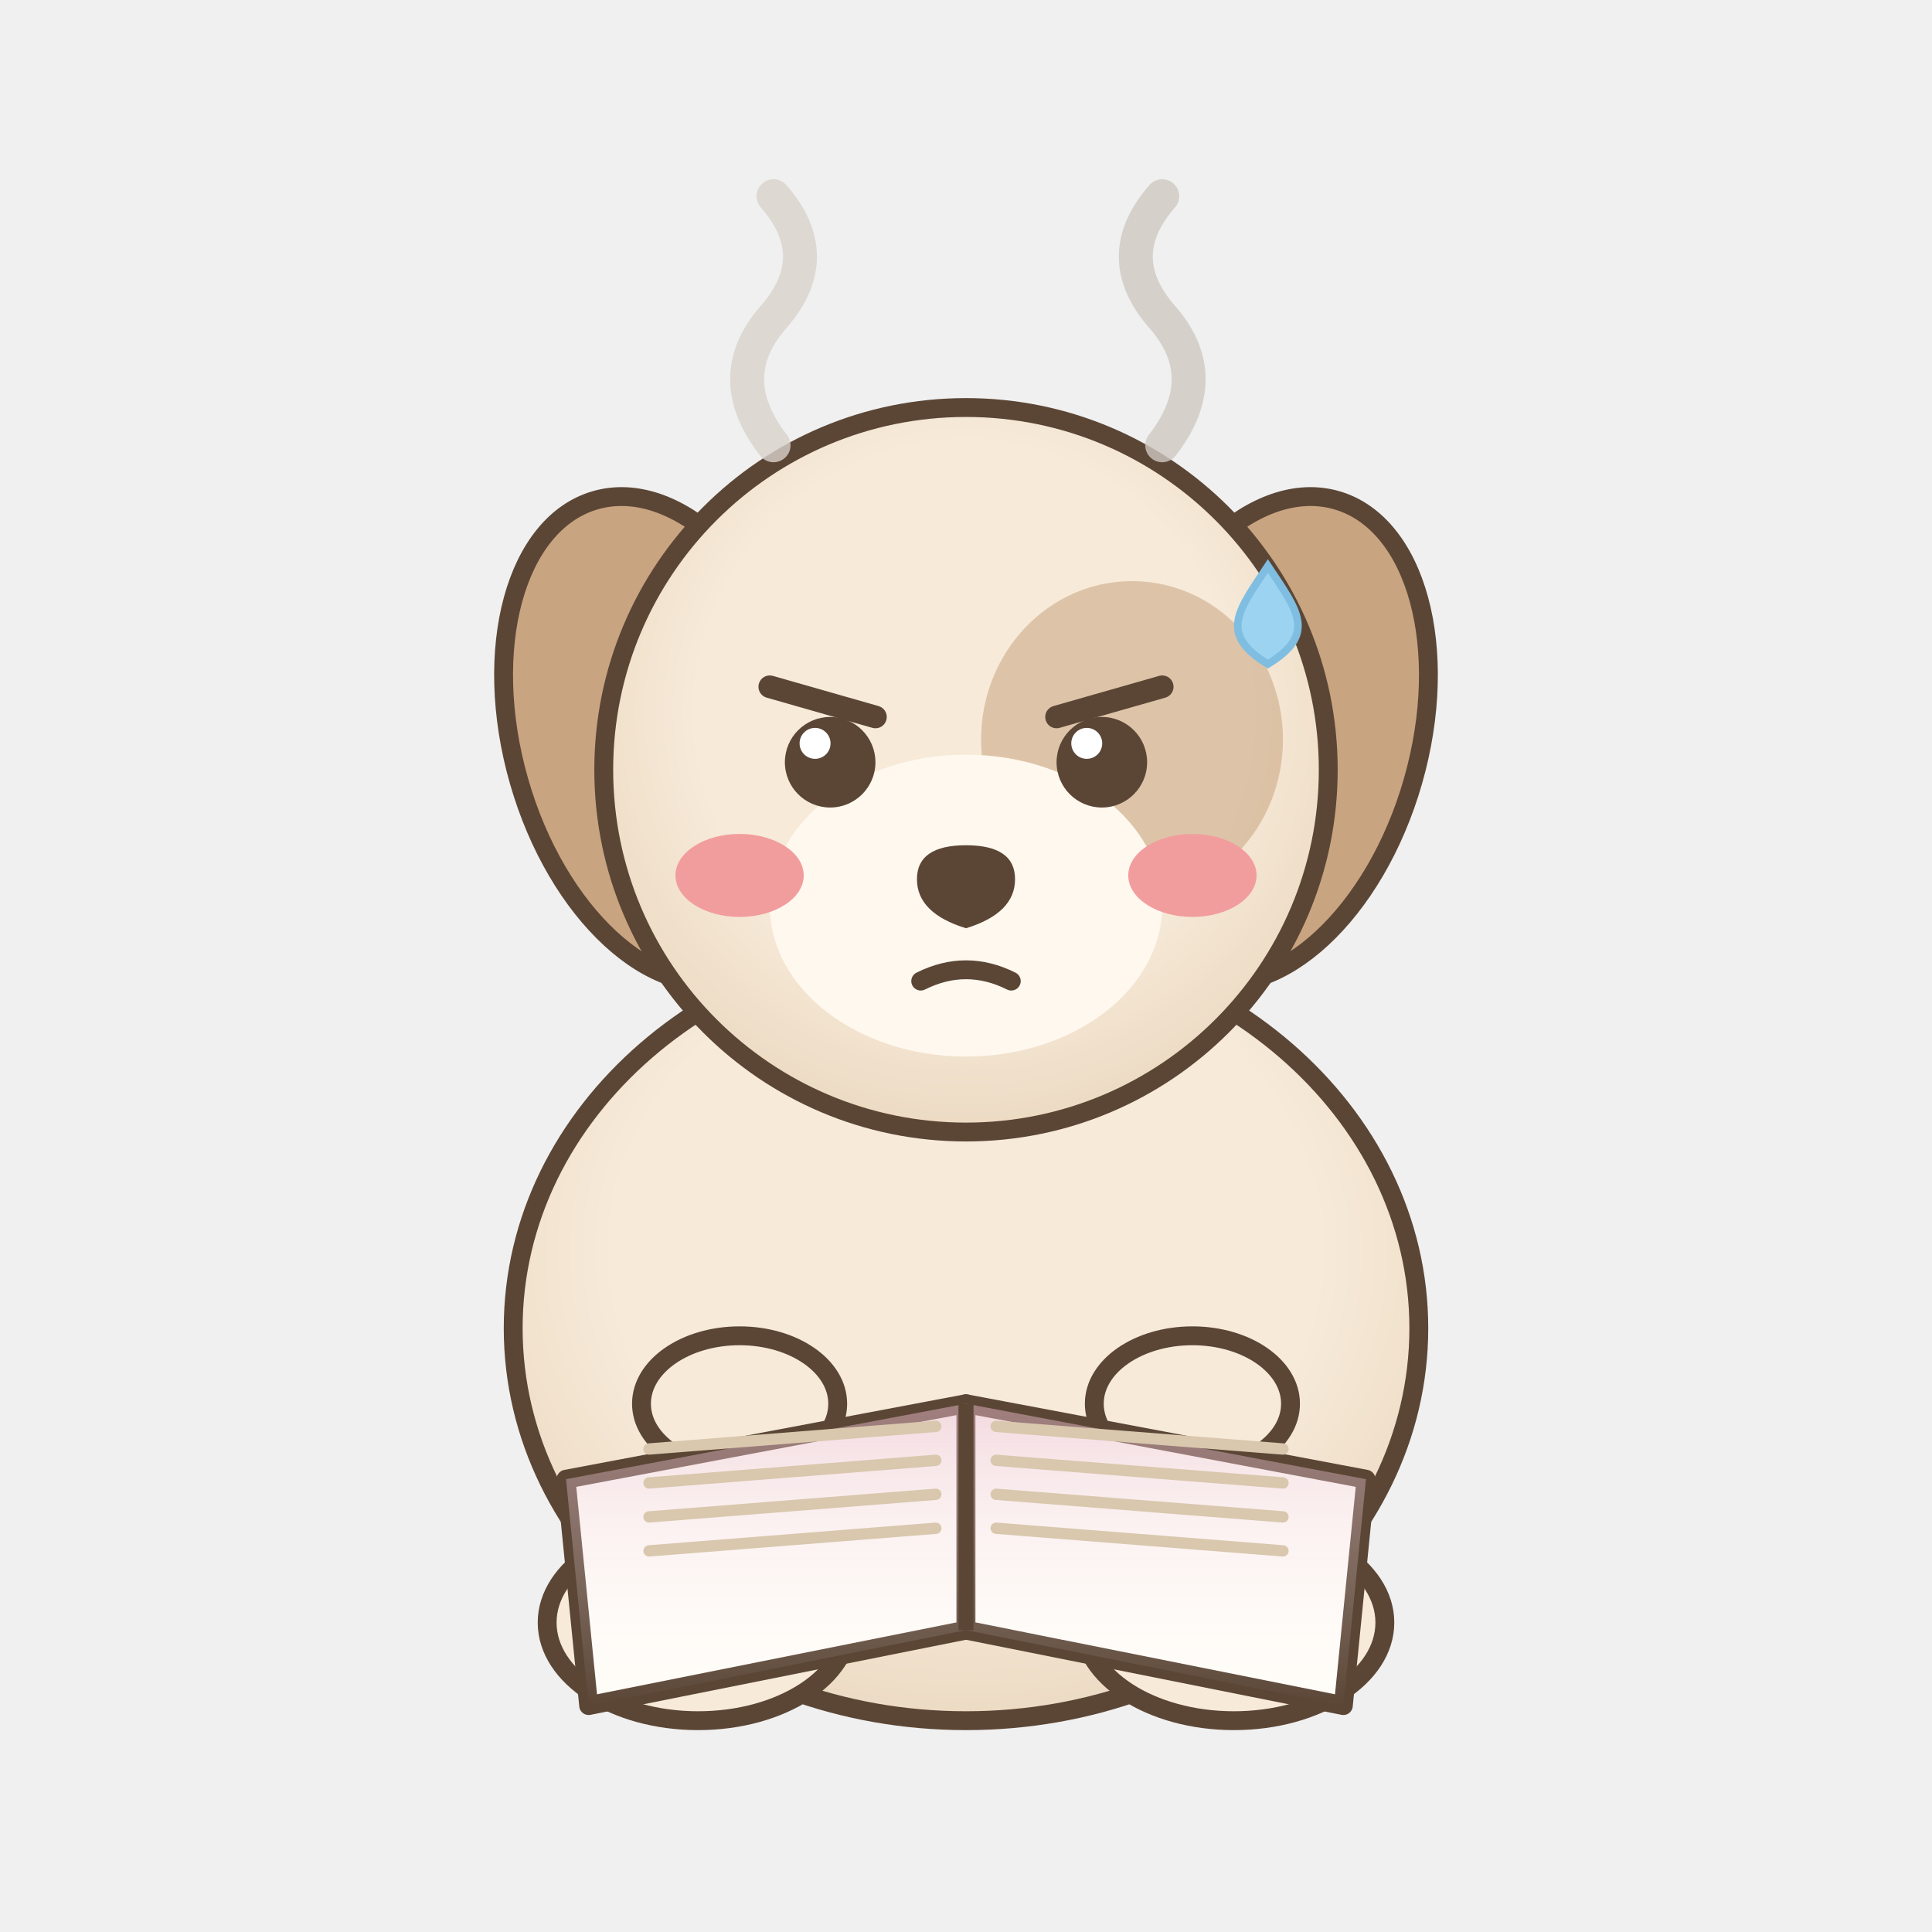
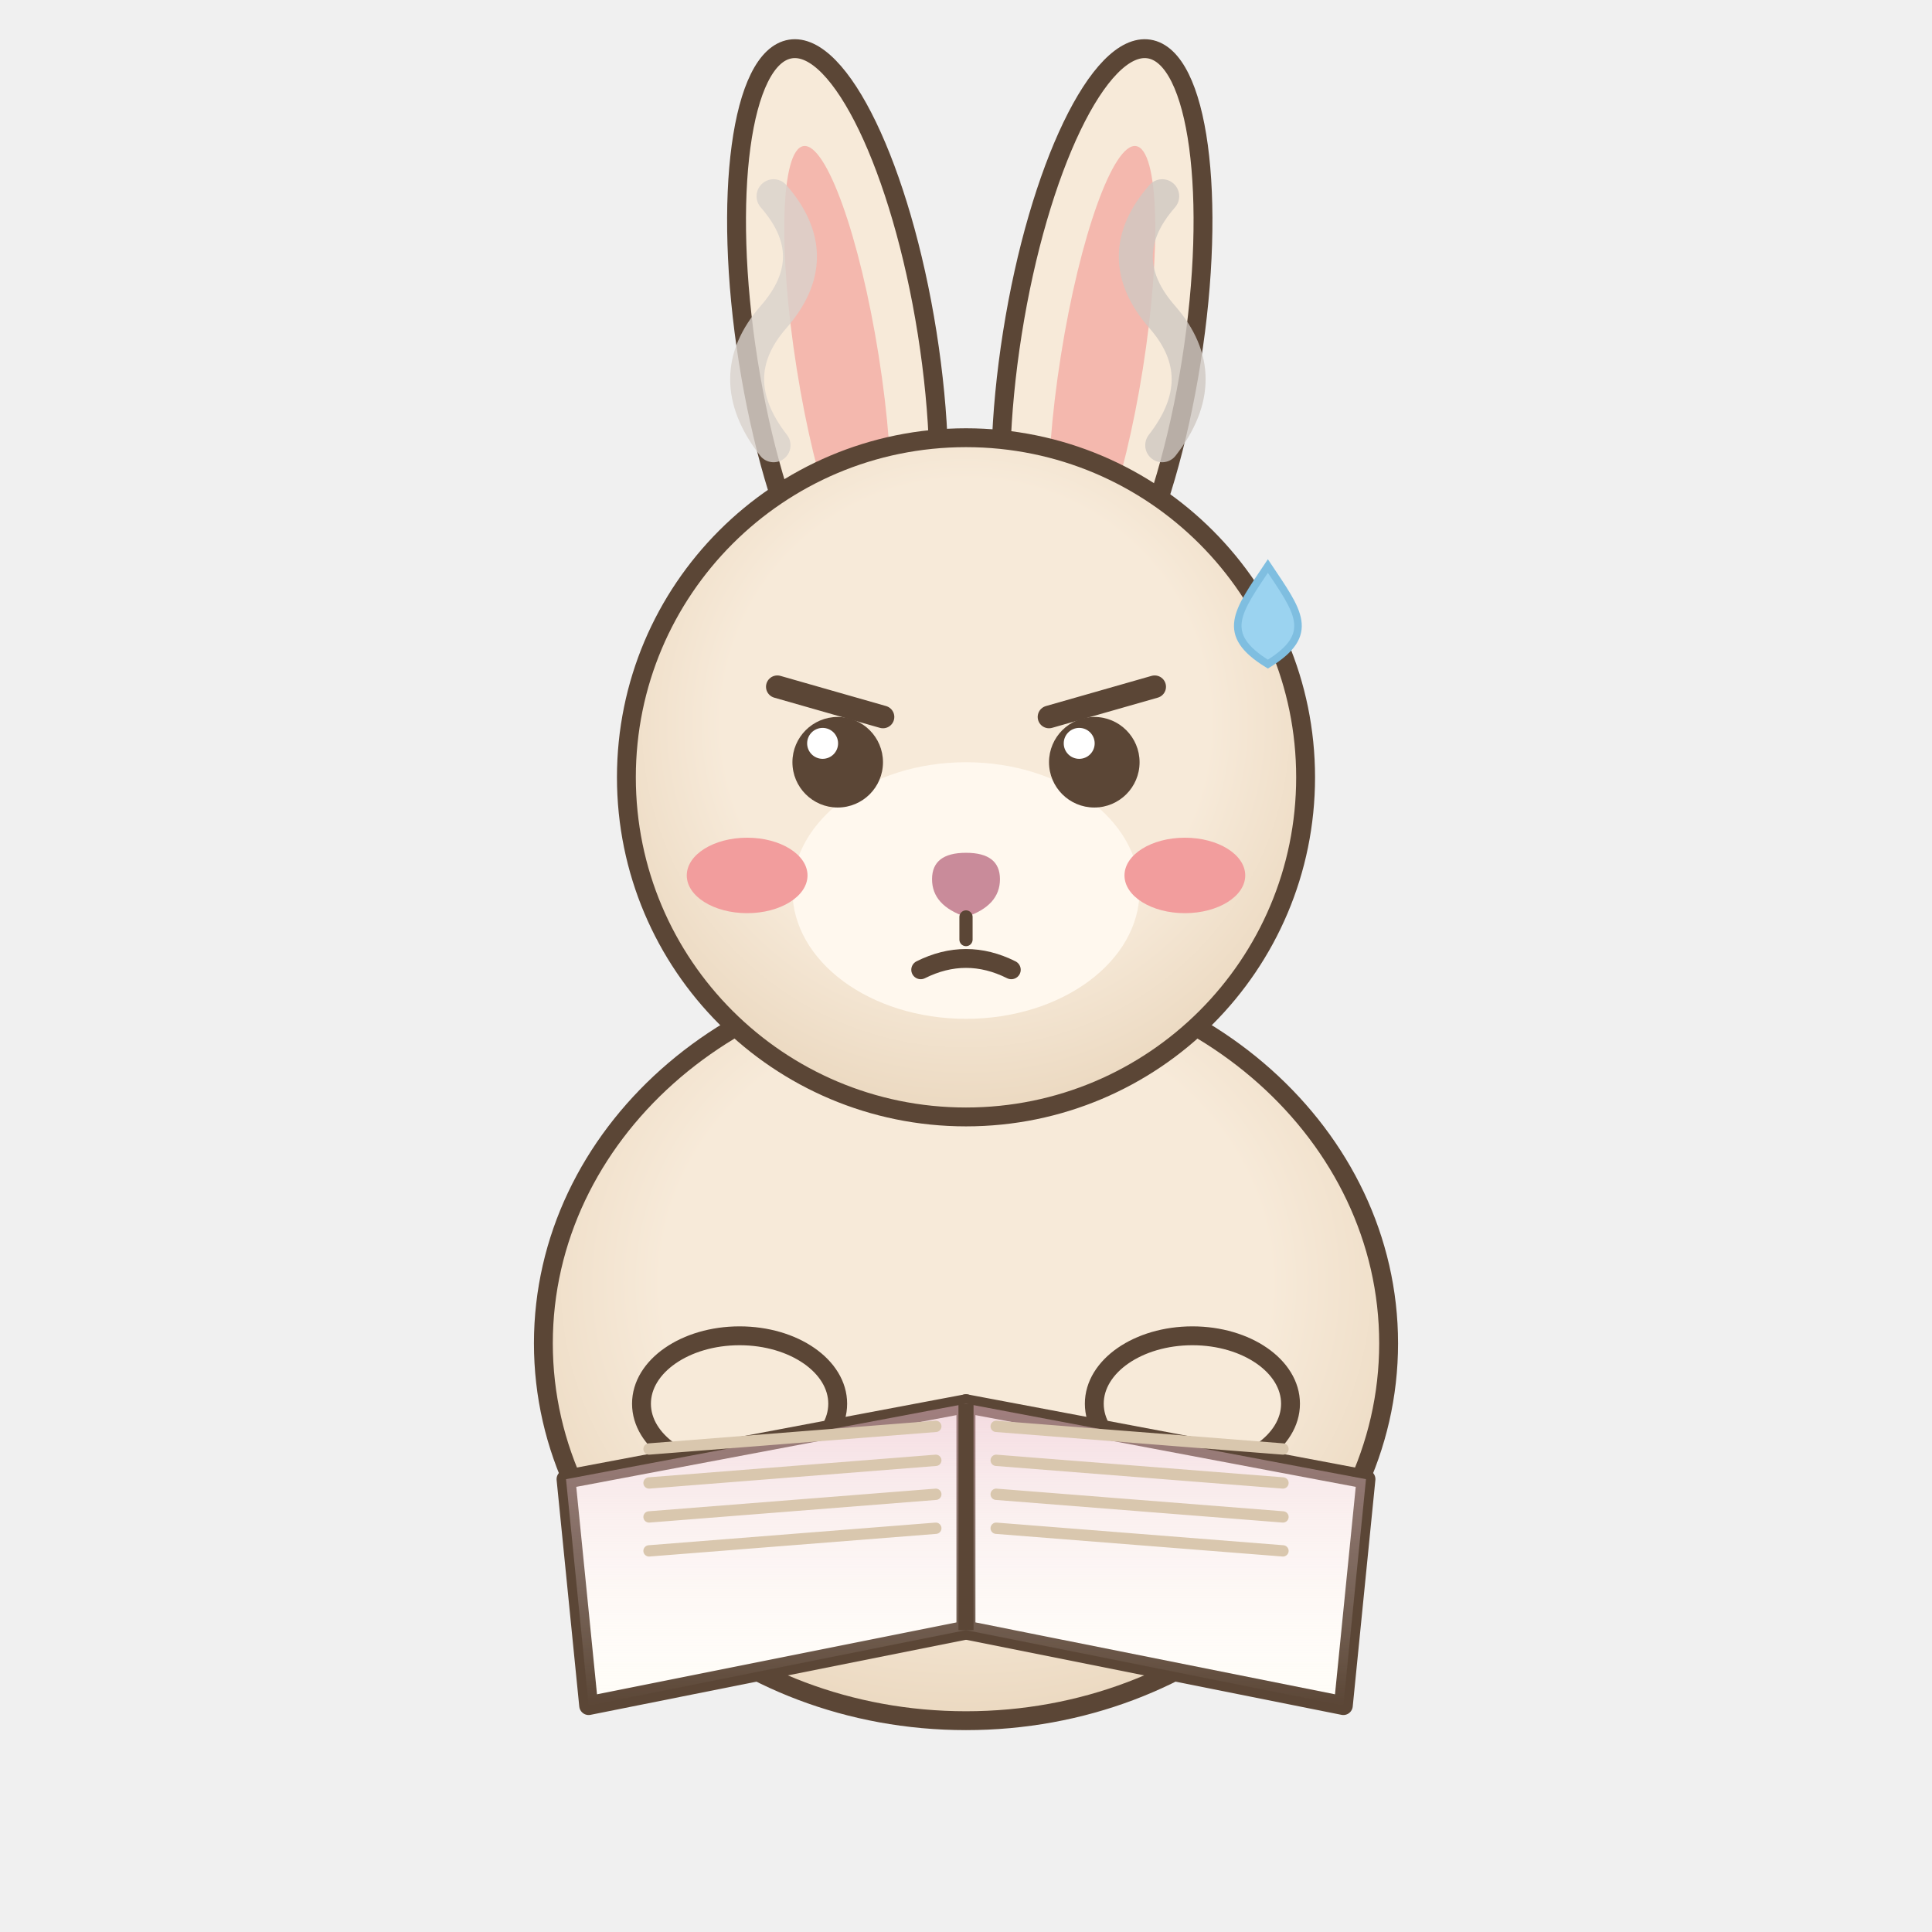
<svg xmlns="http://www.w3.org/2000/svg" viewBox="0 0 512 512" width="512" height="512">
  <defs>
-     <radialGradient id="head" cx="50%" cy="42%" r="62%">
-       <stop offset="60%" stop-color="#F7EAD9" />
-       <stop offset="100%" stop-color="#EAD7BE" />
-     </radialGradient>
-     <radialGradient id="body" cx="50%" cy="40%" r="65%">
+     <radialGradient id="bh" cx="50%" cy="42%" r="60%">
      <stop offset="60%" stop-color="#F7EAD9" />
      <stop offset="100%" stop-color="#EAD7BE" />
    </radialGradient>
    <linearGradient id="flame" x1="0" y1="1" x2="0" y2="0">
      <stop offset="0%" stop-color="#FFE0A8" />
      <stop offset="55%" stop-color="#FFB27D" />
      <stop offset="100%" stop-color="#FF9E7D" />
    </linearGradient>
    <linearGradient id="cover" x1="0" y1="0" x2="0" y2="1">
      <stop offset="0%" stop-color="#E8B7C8" />
      <stop offset="100%" stop-color="#ffffff" stop-opacity="0.0" />
    </linearGradient>
    <filter id="soft" x="-30%" y="-30%" width="160%" height="160%">
      <feGaussianBlur stdDeviation="6" />
    </filter>
  </defs>
  <g />
-   <ellipse cx="256" cy="352" rx="120" ry="104" fill="url(#body)" stroke="#5B4636" stroke-width="5" />
-   <ellipse cx="185" cy="430" rx="40" ry="26" fill="#F7EAD9" stroke="#5B4636" stroke-width="5" />
-   <ellipse cx="327" cy="430" rx="40" ry="26" fill="#F7EAD9" stroke="#5B4636" stroke-width="5" />
-   <ellipse cx="176" cy="196" rx="40" ry="66" fill="#C9A480" stroke="#5B4636" stroke-width="5" transform="rotate(-16 176 196)" />
-   <ellipse cx="336" cy="196" rx="40" ry="66" fill="#C9A480" stroke="#5B4636" stroke-width="5" transform="rotate(16 336 196)" />
-   <circle cx="256" cy="204" r="96" fill="url(#head)" stroke="#5B4636" stroke-width="5" />
-   <ellipse cx="300" cy="196" rx="40" ry="42" fill="#C9A480" opacity="0.55" />
-   <ellipse cx="256" cy="240" rx="52" ry="40" fill="#FFF8EE" />
-   <ellipse cx="196" cy="232" rx="17" ry="11" fill="#F29D9D" />
-   <ellipse cx="316" cy="232" rx="17" ry="11" fill="#F29D9D" />
-   <path d="M256,224 q-13,0 -13,9 q0,9 13,13 q13,-4 13,-13 q0,-9 -13,-9 Z" fill="#5B4636" />
-   <path d="M204,182 l28,8" stroke="#5B4636" stroke-width="6" stroke-linecap="round" />
-   <path d="M308,182 l-28,8" stroke="#5B4636" stroke-width="6" stroke-linecap="round" />
-   <circle cx="220" cy="202" r="12" fill="#5B4636" />
-   <circle cx="216" cy="197" r="4.1" fill="#fff" />
-   <circle cx="292" cy="202" r="12" fill="#5B4636" />
-   <circle cx="288" cy="197" r="4.1" fill="#fff" />
-   <path d="M244,260 q12,-6 24,0" fill="none" stroke="#5B4636" stroke-width="5" stroke-linecap="round" />
+   <ellipse cx="256" cy="356" rx="112" ry="100" fill="url(#bh)" stroke="#5B4636" stroke-width="5" />
+   <g stroke="#5B4636" stroke-width="5">
+     <ellipse cx="222" cy="92" rx="24" ry="80" fill="#F7EAD9" transform="rotate(-9 222 92)" />
+     <ellipse cx="292" cy="92" rx="24" ry="80" fill="#F7EAD9" transform="rotate(9 292 92)" />
+   </g>
+   <ellipse cx="222" cy="96" rx="11" ry="58" fill="#F4B8AE" transform="rotate(-9 222 96)" />
+   <ellipse cx="292" cy="96" rx="11" ry="58" fill="#F4B8AE" transform="rotate(9 292 96)" />
+   <circle cx="256" cy="206" r="90" fill="url(#bh)" stroke="#5B4636" stroke-width="5" />
+   <ellipse cx="256" cy="236" rx="46" ry="34" fill="#FFF8EE" />
+   <ellipse cx="198" cy="232" rx="16" ry="10" fill="#F29D9D" />
+   <ellipse cx="314" cy="232" rx="16" ry="10" fill="#F29D9D" />
+   <path d="M256,226 q-9,0 -9,7 q0,7 9,10 q9,-3 9,-10 q0,-7 -9,-7 Z" fill="#C98B9A" />
+   <path d="M256,243 v6" fill="none" stroke="#5B4636" stroke-width="3.5" stroke-linecap="round" />
+   <path d="M206,182 l28,8" stroke="#5B4636" stroke-width="6" stroke-linecap="round" />
+   <path d="M306,182 l-28,8" stroke="#5B4636" stroke-width="6" stroke-linecap="round" />
+   <circle cx="222" cy="202" r="12" fill="#5B4636" />
+   <circle cx="218" cy="197" r="4.1" fill="#fff" />
+   <circle cx="290" cy="202" r="12" fill="#5B4636" />
+   <circle cx="286" cy="197" r="4.1" fill="#fff" />
+   <path d="M244,257 q12,-6 24,0" fill="none" stroke="#5B4636" stroke-width="5" stroke-linecap="round" />
  <ellipse cx="196" cy="372" rx="26" ry="18" fill="#F7EAD9" stroke="#5B4636" stroke-width="5" />
  <ellipse cx="316" cy="372" rx="26" ry="18" fill="#F7EAD9" stroke="#5B4636" stroke-width="5" />
  <path d="M150,392 L256,372 L256,432 L156,452 Z" fill="#FFFDF8" stroke="#5B4636" stroke-width="5" stroke-linejoin="round" />
  <path d="M362,392 L256,372 L256,432 L356,452 Z" fill="#FFFDF8" stroke="#5B4636" stroke-width="5" stroke-linejoin="round" />
  <path d="M150,392 L256,372 L256,432 L156,452 Z M362,392 L256,372 L256,432 L356,452 Z" fill="url(#cover)" opacity="0.5" />
  <line x1="172" y1="384" x2="248" y2="378" stroke="#D9C7AE" stroke-width="3" stroke-linecap="round" />
  <line x1="264" y1="378" x2="340" y2="384" stroke="#D9C7AE" stroke-width="3" stroke-linecap="round" />
  <line x1="172" y1="393" x2="248" y2="387" stroke="#D9C7AE" stroke-width="3" stroke-linecap="round" />
  <line x1="264" y1="387" x2="340" y2="393" stroke="#D9C7AE" stroke-width="3" stroke-linecap="round" />
  <line x1="172" y1="402" x2="248" y2="396" stroke="#D9C7AE" stroke-width="3" stroke-linecap="round" />
  <line x1="264" y1="396" x2="340" y2="402" stroke="#D9C7AE" stroke-width="3" stroke-linecap="round" />
  <line x1="172" y1="411" x2="248" y2="405" stroke="#D9C7AE" stroke-width="3" stroke-linecap="round" />
  <line x1="264" y1="405" x2="340" y2="411" stroke="#D9C7AE" stroke-width="3" stroke-linecap="round" />
  <line x1="256" y1="372" x2="256" y2="432" stroke="#5B4636" stroke-width="4" />
  <g>
    <g fill="#D9D2CC" opacity="0.8">
      <path d="M205,118 q-14,-18 0,-34 q14,-16 0,-32" stroke="#D9D2CC" stroke-width="9" fill="none" stroke-linecap="round" />
      <path d="M308,118 q14,-18 0,-34 q-14,-16 0,-32" stroke="#CFC8C2" stroke-width="9" fill="none" stroke-linecap="round" />
    </g>
    <path transform="translate(336,150)" fill="#9BD3F0" stroke="#7FBEE0" stroke-width="2" d="M0,0 C8,12 13,18 0,26 C-13,18 -8,12 0,0 Z" />
  </g>
</svg>
